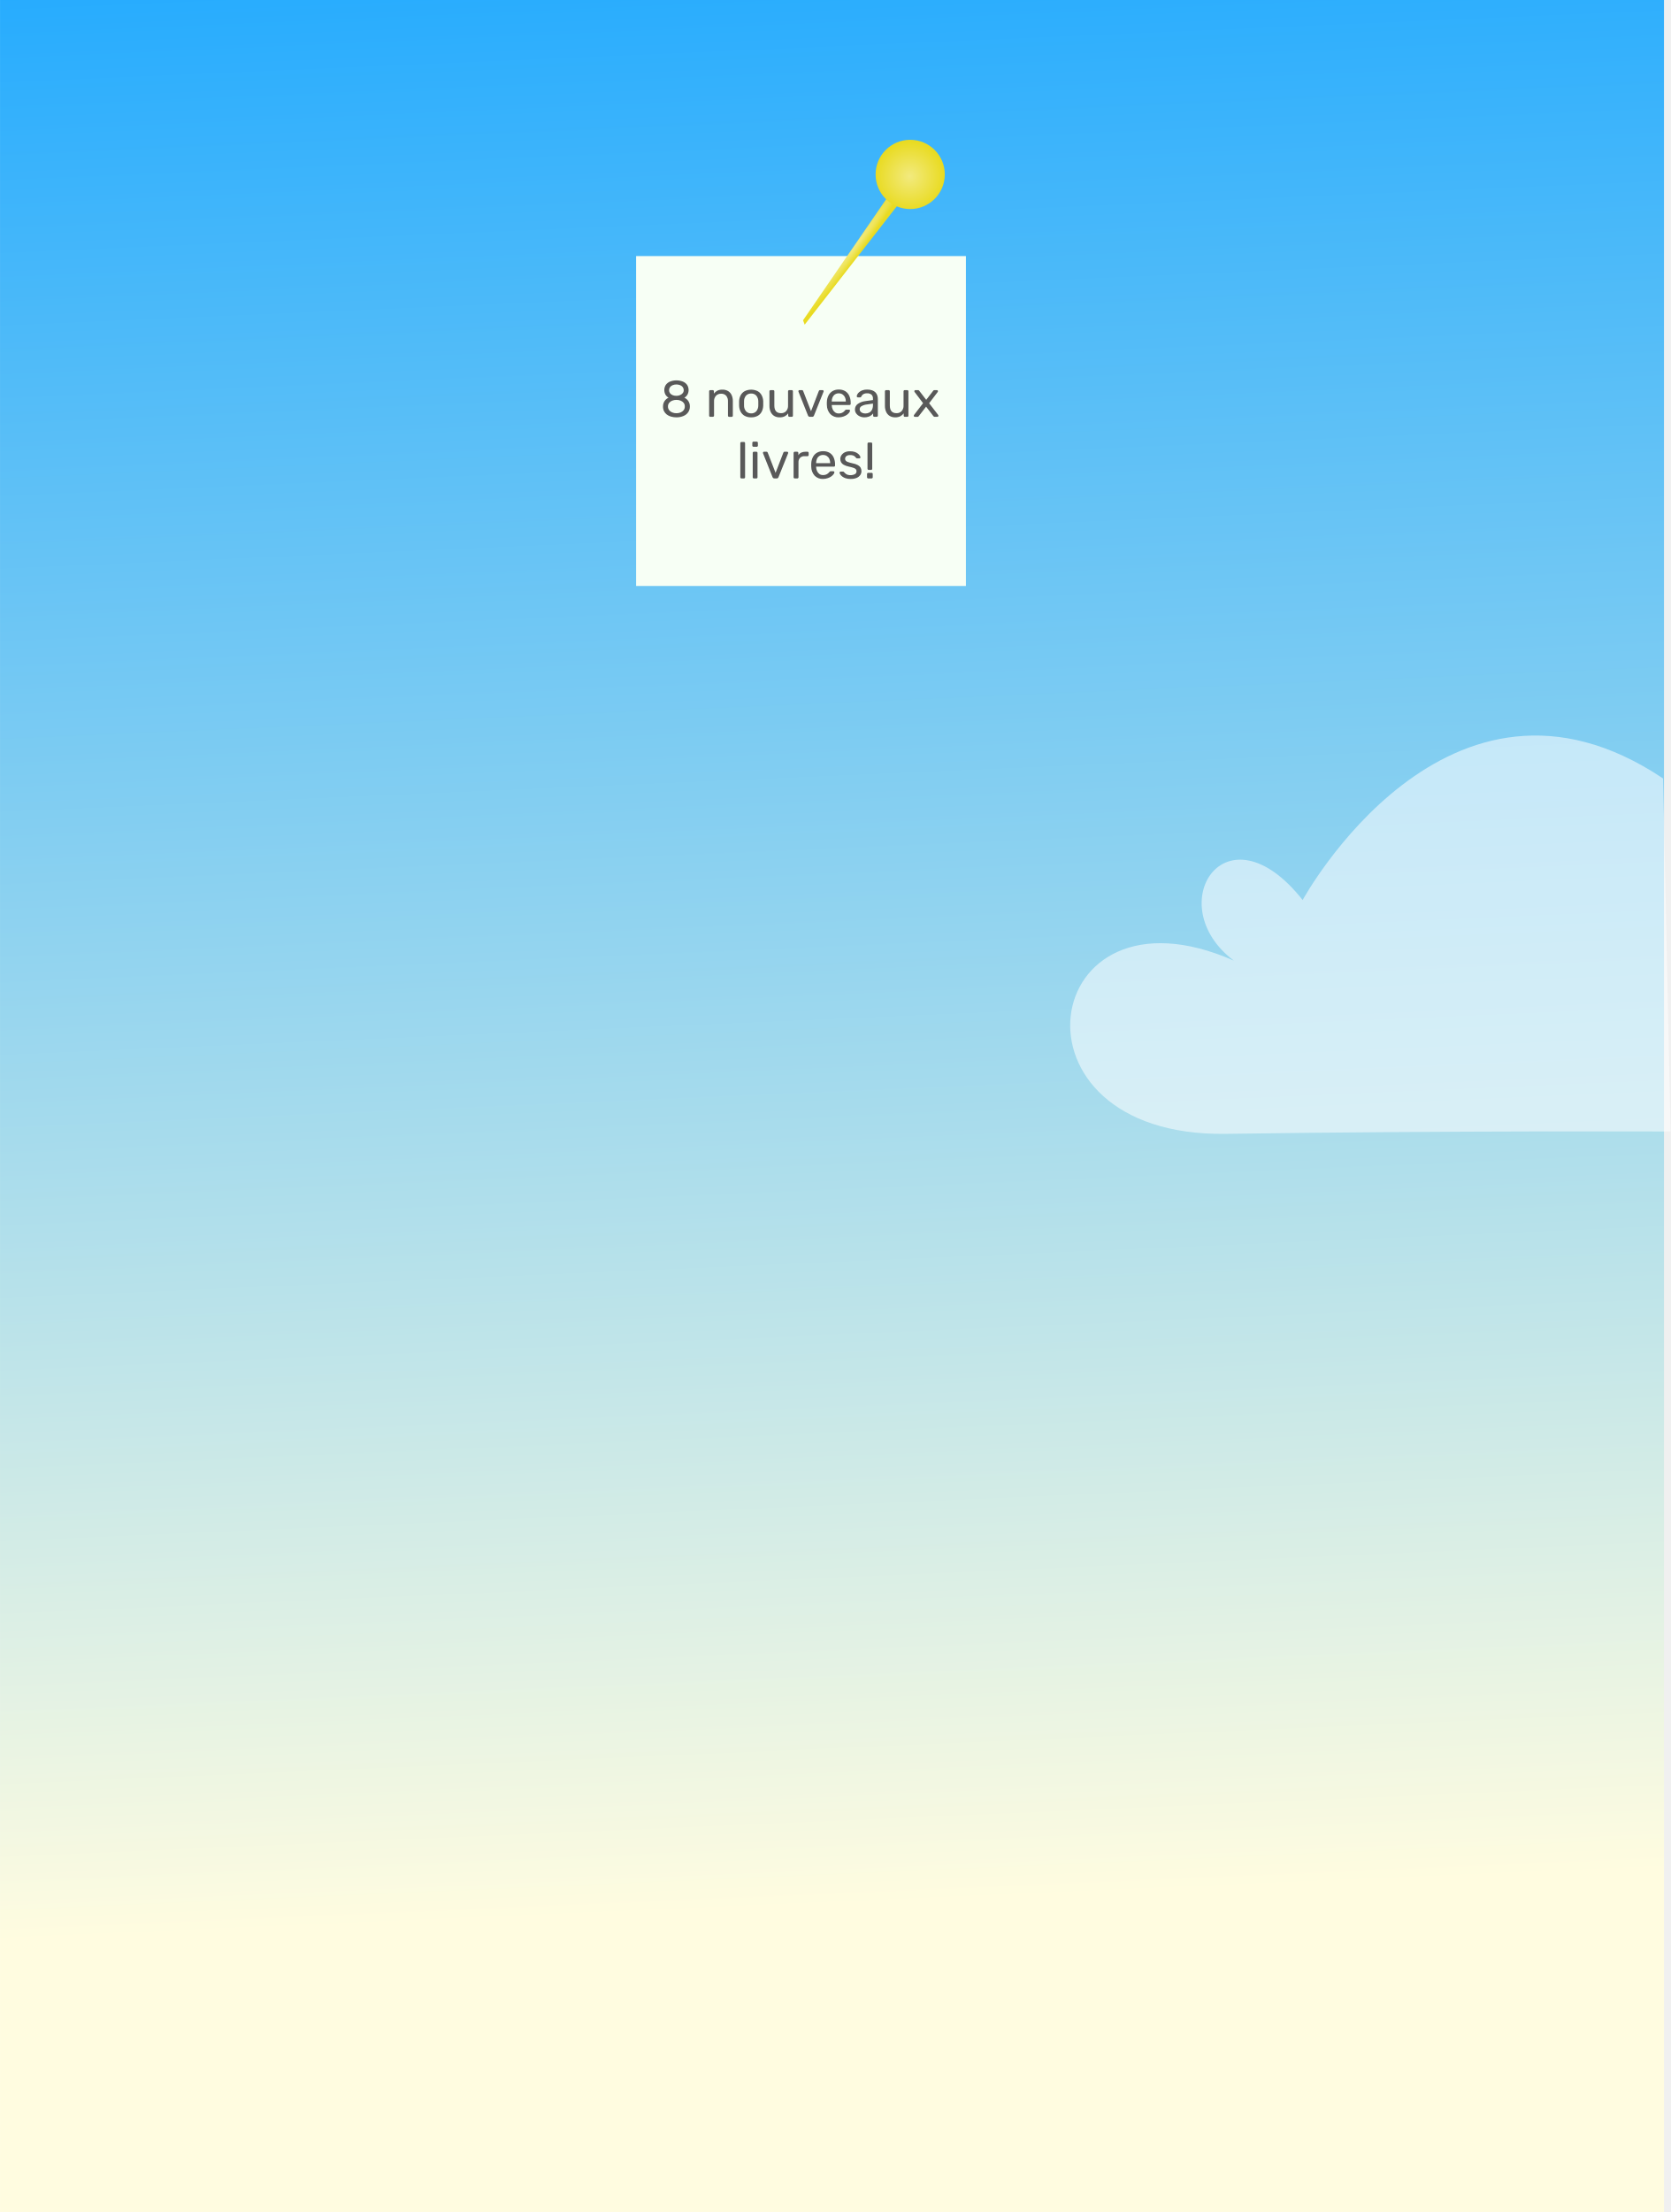
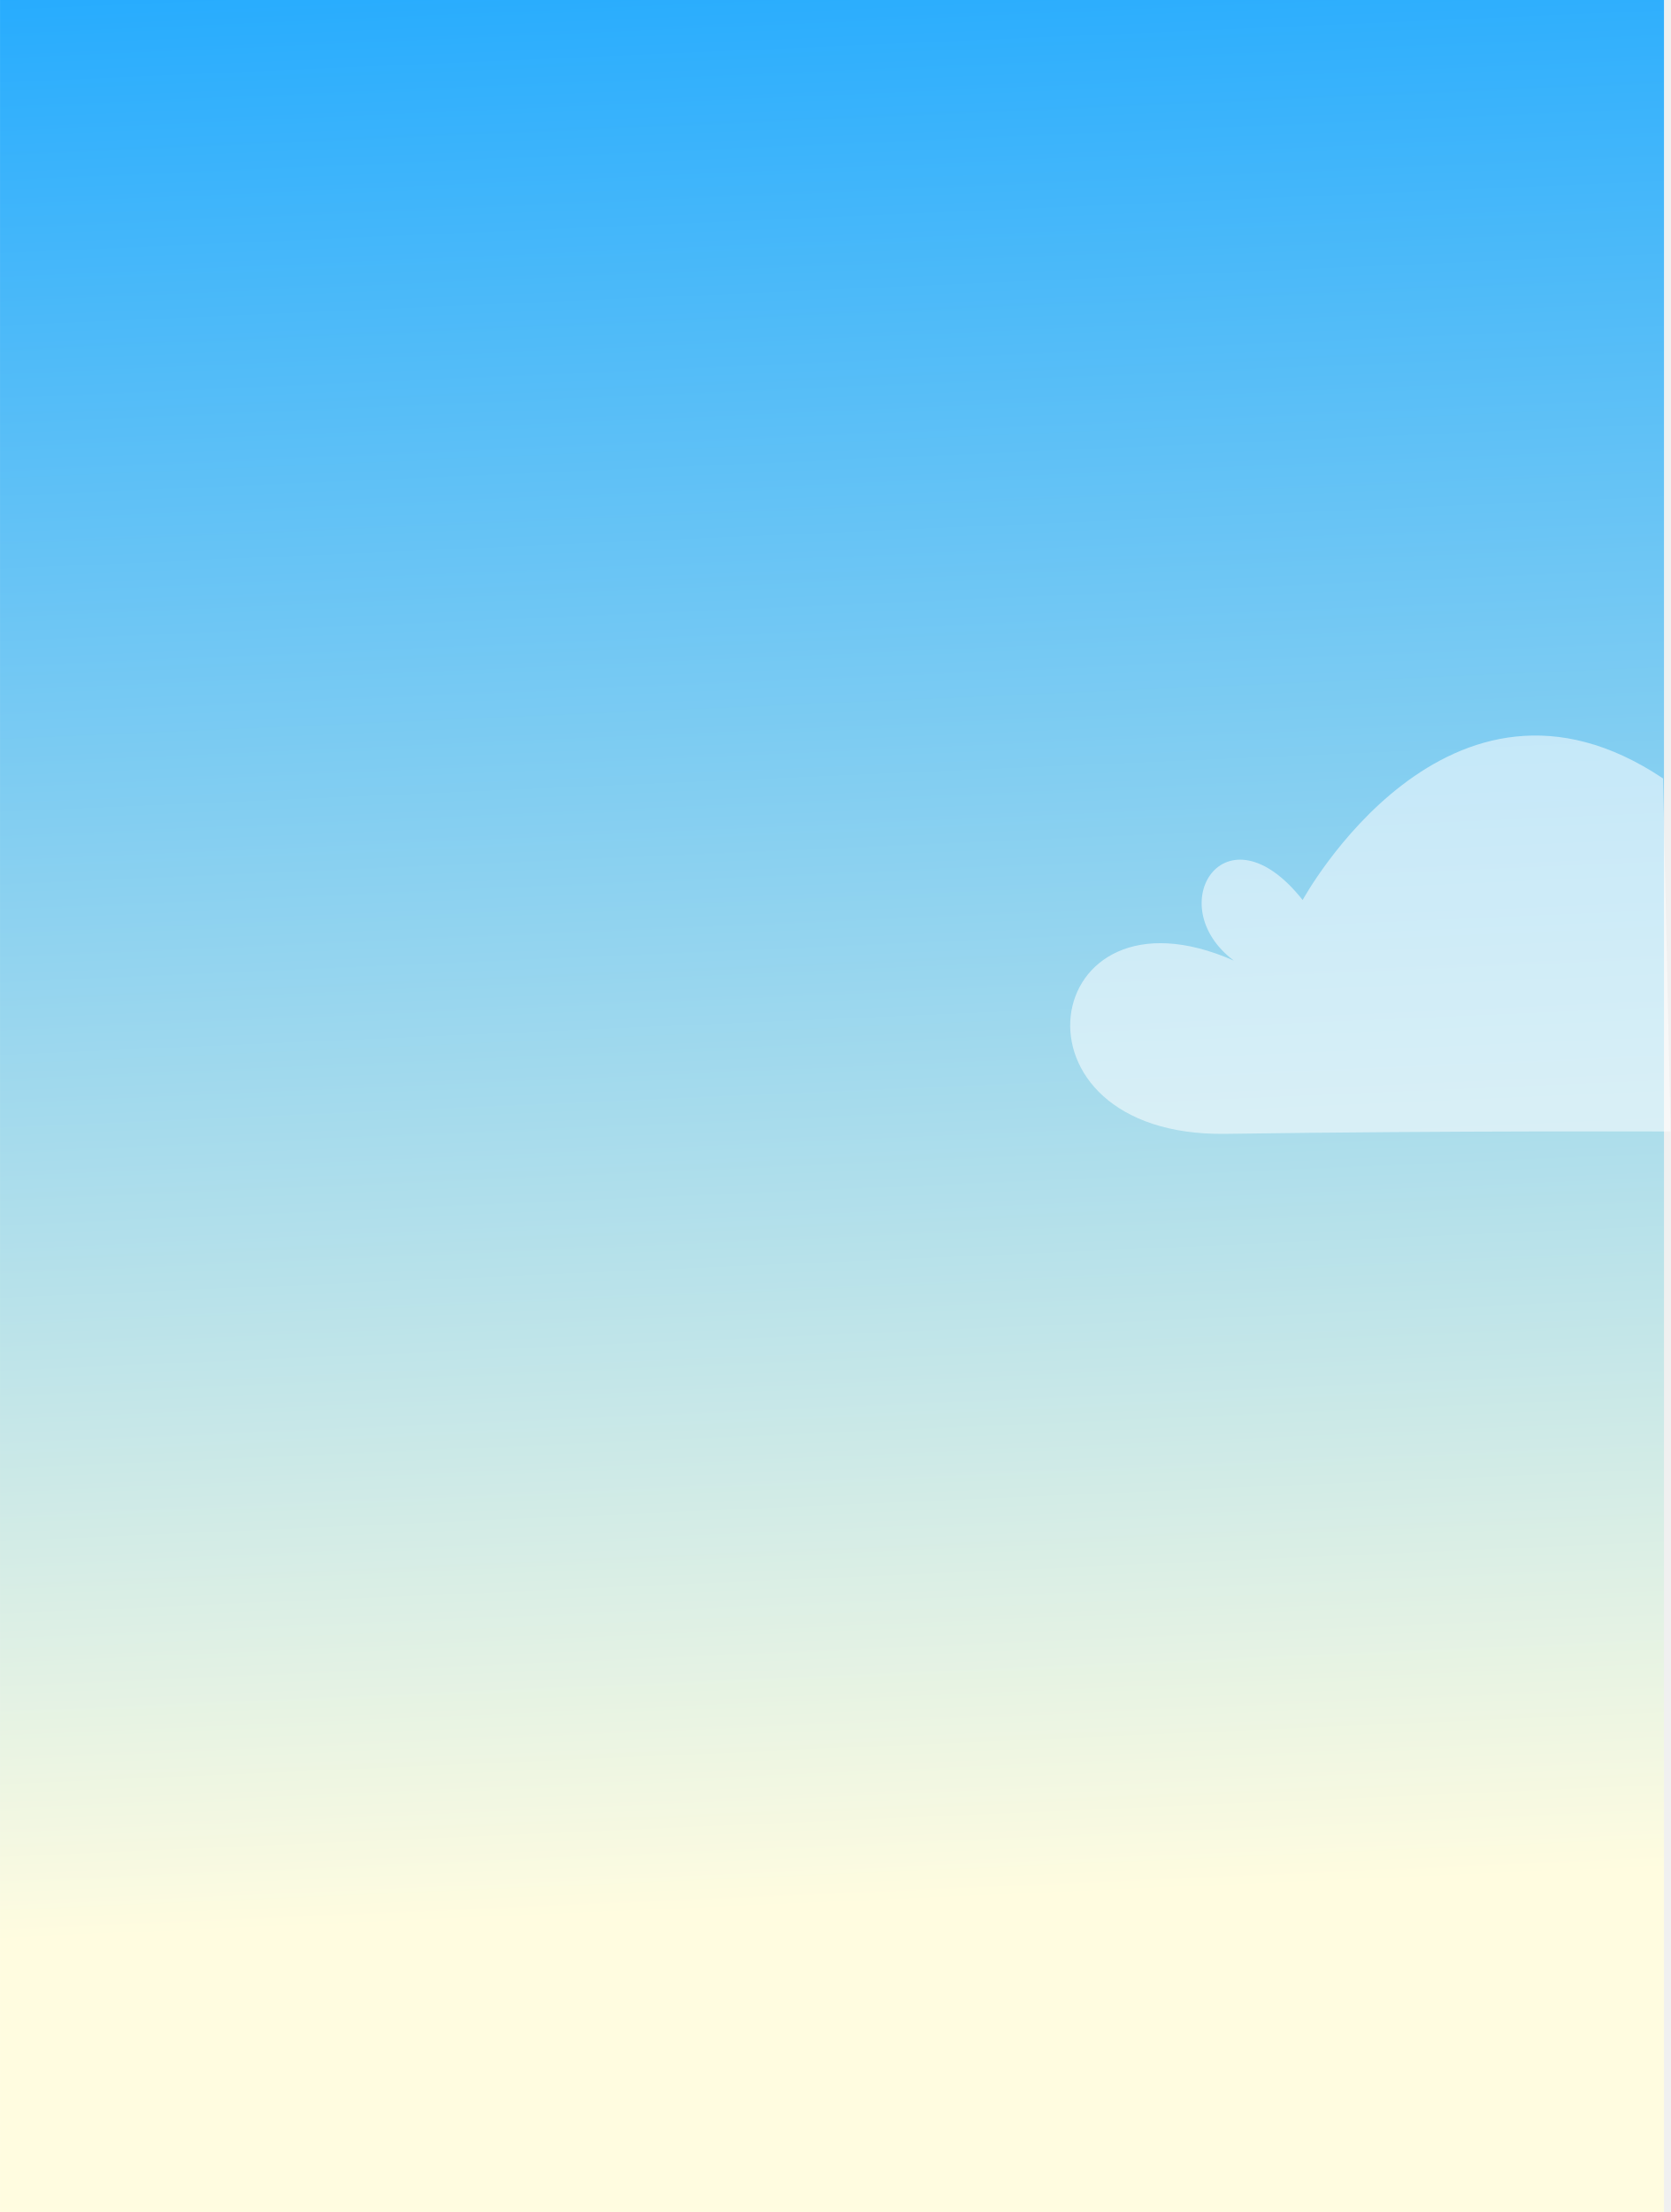
<svg xmlns="http://www.w3.org/2000/svg" xmlns:xlink="http://www.w3.org/1999/xlink" id="Layer_1" data-name="Layer 1" viewBox="0 0 1562.16 2068">
  <defs>
    <linearGradient id="linear-gradient" x1="823.65" y1="-19.17" x2="728.8" y2="2170.01" gradientTransform="matrix(1, 0, 0, -1, 0, 2068)" gradientUnits="userSpaceOnUse">
      <stop offset="0.14" stop-color="#fffce0" />
      <stop offset="1" stop-color="#1fa9ff" />
    </linearGradient>
    <radialGradient id="radial-gradient" cx="506.9" cy="1285.1" r="0.29" gradientTransform="matrix(19.59, 14.31, 179.23, -245.38, -239458.74, 308314.26)" gradientUnits="userSpaceOnUse">
      <stop offset="0" stop-color="#f2ea7e" />
      <stop offset="1" stop-color="#e9db22" />
    </radialGradient>
    <radialGradient id="radial-gradient-2" cx="529.44" cy="1289.75" r="0.29" gradientTransform="matrix(111.33, 0, 0, -111.33, -58091.88, 143752.5)" xlink:href="#radial-gradient" />
  </defs>
  <g id="Layer_2" data-name="Layer 2">
    <g id="Layer_1-2" data-name="Layer 1-2">
      <rect x="0.02" width="1556" height="2068" style="fill:url(#linear-gradient)" />
      <path d="M1562.16,1057.84s-202.71-.88-416,2.19-175.74-242.7,7.63-161.95c-68.81-51.58-7.86-147.83,64.34-56.66,0,0,135.46-248.59,337.06-113.63Z" style="fill:#fff;opacity:0.54;isolation:isolate" />
    </g>
  </g>
-   <g id="g-1">
-     <g id="g-2">
-       <path d="M594.83,239.4H903.25V547.82H594.83Z" style="fill:#f7fff5" />
-     </g>
-   </g>
-   <g id="g-3">
-     <g id="g-4">
-       <path d="M849.61,155.76,861,164.08,752.48,303.53l-1.54-4.09Z" style="fill:url(#radial-gradient)" />
-     </g>
-   </g>
-   <g id="Layer_2-2" data-name="Layer 2">
-     <g id="Layer_1-2-2" data-name="Layer 1-2">
-       <path d="M851.14,130.71a32.36,32.36,0,1,1-32.36,32.35A32.36,32.36,0,0,1,851.14,130.71Z" style="fill:url(#radial-gradient-2)" />
-     </g>
-   </g>
-   <path d="M632.54,390.17a17.93,17.93,0,0,1-5.11-.7,11.58,11.58,0,0,1-4-2,9,9,0,0,1-2.57-3.19A9.47,9.47,0,0,1,620,380a8.87,8.87,0,0,1,1.41-5,9.09,9.09,0,0,1,3.77-3.22,8,8,0,0,1-2.93-2.88,9.06,9.06,0,0,1,.36-9.09,9.18,9.18,0,0,1,4-3.1,16.64,16.64,0,0,1,11.9,0,9,9,0,0,1,4,3.09,9,9,0,0,1,.36,9.1,8.08,8.08,0,0,1-2.88,2.9A9.09,9.09,0,0,1,643.7,375a8.8,8.8,0,0,1,1.42,5,9.2,9.2,0,0,1-1.59,5.4,10,10,0,0,1-4.41,3.5A16.4,16.4,0,0,1,632.54,390.17Zm0-3.84a10,10,0,0,0,4-.77,6.83,6.83,0,0,0,2.83-2.19,5.42,5.42,0,0,0,1-3.33,5.33,5.33,0,0,0-1-3.34,6.92,6.92,0,0,0-2.83-2.11,10.21,10.21,0,0,0-4-.74,10.34,10.34,0,0,0-4,.74,6.8,6.8,0,0,0-2.85,2.11,5.27,5.27,0,0,0-1.06,3.34,5.36,5.36,0,0,0,1.06,3.33,6.71,6.71,0,0,0,2.85,2.19A10.17,10.17,0,0,0,632.54,386.33Zm0-16.28a8.44,8.44,0,0,0,3.39-.67,6.42,6.42,0,0,0,2.49-1.82,4.26,4.26,0,0,0,.94-2.79,4.65,4.65,0,0,0-.89-2.83,5.65,5.65,0,0,0-2.45-1.85,9.64,9.64,0,0,0-7,0,5.83,5.83,0,0,0-2.47,1.85,4.9,4.9,0,0,0,0,5.69,5.82,5.82,0,0,0,2.47,1.8A9.22,9.22,0,0,0,632.54,370.05Z" style="fill:#595959" />
-   <path d="M664.22,389.69a1.07,1.07,0,0,1-.79-.32,1,1,0,0,1-.31-.79V365.83a1.06,1.06,0,0,1,1.1-1.1h2.26a1.06,1.06,0,0,1,1.1,1.1v2.11a9.79,9.79,0,0,1,3.14-2.66,10.15,10.15,0,0,1,4.88-1,9.81,9.81,0,0,1,5.3,1.36,8.53,8.53,0,0,1,3.29,3.8,13.53,13.53,0,0,1,1.1,5.63v13.54a1.07,1.07,0,0,1-.29.79,1,1,0,0,1-.76.32h-2.4a1.08,1.08,0,0,1-1.11-1.11V375.29A7.79,7.79,0,0,0,679.1,370a6,6,0,0,0-4.8-1.9,6.31,6.31,0,0,0-4.78,1.9,7.33,7.33,0,0,0-1.8,5.26v13.29a1,1,0,0,1-.31.79,1.07,1.07,0,0,1-.79.32Z" style="fill:#595959" />
-   <path d="M702.43,390.17a12.18,12.18,0,0,1-6.1-1.4,9.27,9.27,0,0,1-3.74-3.86,13.14,13.14,0,0,1-1.44-5.64c0-.54,0-1.24,0-2.09s0-1.53,0-2a12.91,12.91,0,0,1,1.46-5.66,9.6,9.6,0,0,1,3.77-3.84,13.86,13.86,0,0,1,12.1,0,9.58,9.58,0,0,1,3.76,3.84,13.05,13.05,0,0,1,1.47,5.66c0,.51,0,1.19,0,2s0,1.55,0,2.09a13.43,13.43,0,0,1-1.44,5.64,9.3,9.3,0,0,1-3.75,3.86A12.14,12.14,0,0,1,702.43,390.17Zm0-3.7a6.18,6.18,0,0,0,4.75-1.9A8.36,8.36,0,0,0,709.1,379c0-.48,0-1.09,0-1.82s0-1.35,0-1.83a8.36,8.36,0,0,0-1.92-5.54,6.18,6.18,0,0,0-4.75-1.9,6.26,6.26,0,0,0-4.78,1.9,8,8,0,0,0-1.89,5.54c0,.48,0,1.09,0,1.83s0,1.34,0,1.82a8,8,0,0,0,1.89,5.54A6.26,6.26,0,0,0,702.43,386.47Z" style="fill:#595959" />
-   <path d="M729.07,390.17a9.47,9.47,0,0,1-5.21-1.37,8.68,8.68,0,0,1-3.24-3.82,13.44,13.44,0,0,1-1.1-5.61V365.83a1.06,1.06,0,0,1,1.1-1.1H723a1.06,1.06,0,0,1,1.1,1.1v13.3q0,7.14,6.24,7.15a6.26,6.26,0,0,0,4.78-1.9,7.3,7.3,0,0,0,1.8-5.25v-13.3a1.06,1.06,0,0,1,1.1-1.1h2.36a1,1,0,0,1,.81.31,1.13,1.13,0,0,1,.29.79v22.75a1.11,1.11,0,0,1-.29.79,1,1,0,0,1-.81.32h-2.21a1.09,1.09,0,0,1-1.11-1.11v-2.11a10,10,0,0,1-3.14,2.69A10.19,10.19,0,0,1,729.07,390.17Z" style="fill:#595959" />
-   <path d="M757.34,389.69a1.75,1.75,0,0,1-1.13-.34,2.32,2.32,0,0,1-.65-.87l-8.88-22.27a1.36,1.36,0,0,1-.09-.48,1,1,0,0,1,.29-.72,1,1,0,0,1,.72-.28h2.3a1.11,1.11,0,0,1,1.15.81l7.35,18.91,7.29-18.91a2,2,0,0,1,.36-.53,1,1,0,0,1,.79-.28h2.36a1,1,0,0,1,.69.28.94.94,0,0,1,.31.72,1.36,1.36,0,0,1-.09.48l-8.93,22.27a2,2,0,0,1-.6.87,1.84,1.84,0,0,1-1.18.34Z" style="fill:#595959" />
-   <path d="M784.31,390.17a10.42,10.42,0,0,1-7.87-3.05,12.56,12.56,0,0,1-3.21-8.33c0-.42-.05-1-.05-1.61s0-1.19.05-1.61a13.88,13.88,0,0,1,1.58-6,9.91,9.91,0,0,1,3.82-4,11.17,11.17,0,0,1,5.68-1.39,11.39,11.39,0,0,1,6.12,1.53,9.79,9.79,0,0,1,3.77,4.37,15.7,15.7,0,0,1,1.3,6.62v.82a1.11,1.11,0,0,1-.31.82,1.15,1.15,0,0,1-.8.28h-16.6v.44a10,10,0,0,0,.86,3.67,6.9,6.9,0,0,0,2.21,2.76,5.7,5.7,0,0,0,3.45,1.05,6.82,6.82,0,0,0,2.89-.53,7.51,7.51,0,0,0,1.87-1.17,7.38,7.38,0,0,0,1-1,2.34,2.34,0,0,1,.67-.75,1.81,1.81,0,0,1,.77-.12h2.3a1.17,1.17,0,0,1,.79.27.8.8,0,0,1,.27.74,3.81,3.81,0,0,1-.77,1.75,9.27,9.27,0,0,1-2.06,2,11.93,11.93,0,0,1-3.27,1.66A13.85,13.85,0,0,1,784.31,390.17Zm-6.52-14.79h13.15v-.14a9,9,0,0,0-.79-3.84,6.46,6.46,0,0,0-2.28-2.67,6.35,6.35,0,0,0-3.56-1,6.19,6.19,0,0,0-3.52,1,6.37,6.37,0,0,0-2.24,2.67,9.17,9.17,0,0,0-.76,3.84Z" style="fill:#595959" />
-   <path d="M808.22,390.17a10,10,0,0,1-4.37-1,8.47,8.47,0,0,1-3.17-2.6,6.06,6.06,0,0,1-1.2-3.69,6.22,6.22,0,0,1,2.69-5.28,15.51,15.51,0,0,1,7-2.6l7.15-1v-1.39A4.84,4.84,0,0,0,815,369a6,6,0,0,0-4.3-1.29,6.31,6.31,0,0,0-3.48.86,4.66,4.66,0,0,0-1.84,2.21,1,1,0,0,1-1,.72h-2.16a1,1,0,0,1-.79-.31,1.11,1.11,0,0,1-.27-.75,4.1,4.1,0,0,1,.55-1.77,7.34,7.34,0,0,1,1.71-2.06,9.8,9.8,0,0,1,3-1.71,12.33,12.33,0,0,1,4.39-.69,13.71,13.71,0,0,1,4.85.74,8,8,0,0,1,3.1,2,7.73,7.73,0,0,1,1.63,2.83,10.76,10.76,0,0,1,.5,3.22v15.55a1,1,0,0,1-.31.79,1.07,1.07,0,0,1-.79.32h-2.21a1.08,1.08,0,0,1-.82-.32,1.11,1.11,0,0,1-.28-.79v-2.06a9.24,9.24,0,0,1-1.68,1.7,8.89,8.89,0,0,1-2.64,1.39A11.89,11.89,0,0,1,808.22,390.17Zm1-3.61a7.75,7.75,0,0,0,3.6-.83,6,6,0,0,0,2.56-2.62,9.42,9.42,0,0,0,.94-4.46V377.3l-5.57.82a12.69,12.69,0,0,0-5.13,1.61,3.31,3.31,0,0,0-1.73,2.85,3.2,3.2,0,0,0,.79,2.23,4.63,4.63,0,0,0,2,1.32A7.42,7.42,0,0,0,809.23,386.56Z" style="fill:#595959" />
-   <path d="M837.07,390.17a9.47,9.47,0,0,1-5.21-1.37,8.55,8.55,0,0,1-3.24-3.82,13.44,13.44,0,0,1-1.11-5.61V365.83a1.07,1.07,0,0,1,.32-.79,1,1,0,0,1,.79-.31H831a1.06,1.06,0,0,1,1.1,1.1v13.3q0,7.14,6.24,7.15a6.26,6.26,0,0,0,4.78-1.9,7.3,7.3,0,0,0,1.8-5.25v-13.3a1.06,1.06,0,0,1,1.1-1.1h2.35a1,1,0,0,1,.82.31,1.13,1.13,0,0,1,.29.79v22.75a1.11,1.11,0,0,1-.29.79,1,1,0,0,1-.82.32h-2.2a1.08,1.08,0,0,1-1.11-1.11v-2.11a10,10,0,0,1-3.14,2.69A10.19,10.19,0,0,1,837.07,390.17Z" style="fill:#595959" />
-   <path d="M855.5,389.69a1,1,0,0,1-.7-.29.94.94,0,0,1-.31-.72,1.08,1.08,0,0,1,.07-.36,2.13,2.13,0,0,1,.27-.51l8.35-10.89-7.83-10.32a3,3,0,0,1-.26-.48,1.07,1.07,0,0,1-.07-.39,1,1,0,0,1,.29-.72,1,1,0,0,1,.72-.28h2.44a1.07,1.07,0,0,1,.8.26c.17.18.32.34.45.5l6.39,8.31,6.38-8.26c.13-.16.28-.33.46-.53a1,1,0,0,1,.79-.28h2.35a1,1,0,0,1,.72.28,1,1,0,0,1,.29.72,1.34,1.34,0,0,1-.07.39,2.48,2.48,0,0,1-.27.48L868.84,377l8.35,10.8a2.81,2.81,0,0,1,.27.48,1.07,1.07,0,0,1,.07.39,1,1,0,0,1-.29.72,1,1,0,0,1-.72.29H874a1.12,1.12,0,0,1-.77-.25,2.72,2.72,0,0,1-.48-.48L866,380.18,859.19,389l-.45.46a1.07,1.07,0,0,1-.79.27Z" style="fill:#595959" />
-   <path d="M693.38,447.29a1.07,1.07,0,0,1-.79-.32,1,1,0,0,1-.31-.79V414.31a1.06,1.06,0,0,1,1.1-1.1h2.26a1,1,0,0,1,.81.31,1.13,1.13,0,0,1,.29.79v31.87a1.11,1.11,0,0,1-.29.79,1,1,0,0,1-.81.32Z" style="fill:#595959" />
-   <path d="M704.61,417.67a1.06,1.06,0,0,1-1.1-1.11V414a1.06,1.06,0,0,1,1.1-1.1h3a1.06,1.06,0,0,1,1.1,1.1v2.59a1.06,1.06,0,0,1-1.1,1.11Zm.39,29.62a1.08,1.08,0,0,1-1.11-1.11V423.43a1.1,1.1,0,0,1,.31-.79,1.09,1.09,0,0,1,.8-.31h2.3a1,1,0,0,1,.77.31,1.13,1.13,0,0,1,.29.79v22.75a1.11,1.11,0,0,1-.29.79,1,1,0,0,1-.77.32Z" style="fill:#595959" />
-   <path d="M724.2,447.29a1.75,1.75,0,0,1-1.13-.34,2.32,2.32,0,0,1-.65-.87l-8.88-22.27a1.37,1.37,0,0,1-.1-.48,1,1,0,0,1,.29-.72,1,1,0,0,1,.72-.28h2.31a1.09,1.09,0,0,1,.81.28,1.17,1.17,0,0,1,.34.53l7.34,18.91,7.3-18.91a1.77,1.77,0,0,1,.36-.53,1,1,0,0,1,.79-.28h2.35a1,1,0,0,1,.7.28.94.94,0,0,1,.31.72,1.18,1.18,0,0,1-.1.48L728,446.08a2,2,0,0,1-.6.87,1.86,1.86,0,0,1-1.18.34Z" style="fill:#595959" />
-   <path d="M743.2,447.29a1.07,1.07,0,0,1-.79-.32,1,1,0,0,1-.31-.79v-22.7a1.16,1.16,0,0,1,.31-.82,1,1,0,0,1,.79-.33h2.21a1.13,1.13,0,0,1,1.15,1.15v2.11a6.12,6.12,0,0,1,2.64-2.45,9.23,9.23,0,0,1,4-.81h1.92a1,1,0,0,1,.77.31,1.13,1.13,0,0,1,.29.79v2a1.06,1.06,0,0,1-.29.77,1,1,0,0,1-.77.28h-2.88a5.49,5.49,0,0,0-4.08,1.52,5.57,5.57,0,0,0-1.48,4.1v14.11a1,1,0,0,1-.34.79,1.16,1.16,0,0,1-.82.32Z" style="fill:#595959" />
-   <path d="M769.7,447.77a10.4,10.4,0,0,1-7.87-3,12.51,12.51,0,0,1-3.22-8.33c0-.42-.05-.95-.05-1.61s0-1.19.05-1.61a14.16,14.16,0,0,1,1.58-6,9.91,9.91,0,0,1,3.82-4,11.21,11.21,0,0,1,5.69-1.39,11.44,11.44,0,0,1,6.12,1.53,9.85,9.85,0,0,1,3.77,4.37,15.86,15.86,0,0,1,1.29,6.62v.82a1.07,1.07,0,0,1-.31.82,1.12,1.12,0,0,1-.79.28H763.17v.44a10,10,0,0,0,.86,3.67,7,7,0,0,0,2.21,2.76,5.71,5.71,0,0,0,3.46,1,7,7,0,0,0,2.88-.52,7.62,7.62,0,0,0,1.87-1.18,7.38,7.38,0,0,0,1-1,2.46,2.46,0,0,1,.67-.75,1.84,1.84,0,0,1,.77-.12h2.3a1.19,1.19,0,0,1,.8.27.82.82,0,0,1,.26.74,3.71,3.71,0,0,1-.77,1.75,9.27,9.27,0,0,1-2.06,2,11.66,11.66,0,0,1-3.27,1.66A13.83,13.83,0,0,1,769.7,447.77ZM763.17,433h13.15v-.14a8.87,8.87,0,0,0-.79-3.84,6.46,6.46,0,0,0-2.28-2.67,6.34,6.34,0,0,0-3.55-1,6,6,0,0,0-5.76,3.65,9.17,9.17,0,0,0-.77,3.84Z" style="fill:#595959" />
-   <path d="M795.28,447.77a14,14,0,0,1-4.61-.68,10.36,10.36,0,0,1-3.12-1.63,7.92,7.92,0,0,1-1.8-1.92,3.74,3.74,0,0,1-.64-1.53.84.84,0,0,1,.33-.82,1.3,1.3,0,0,1,.77-.29h2.11a1.39,1.39,0,0,1,.46.07,1.66,1.66,0,0,1,.45.41,18.16,18.16,0,0,0,1.4,1.35,6.4,6.4,0,0,0,1.89,1.1,9.28,9.28,0,0,0,6.84-.5,3,3,0,0,0,1.59-2.77,2.76,2.76,0,0,0-.65-1.91,5.52,5.52,0,0,0-2.31-1.3,42.06,42.06,0,0,0-4.53-1.2,16.57,16.57,0,0,1-4.56-1.66,6,6,0,0,1-2.4-2.35,6.53,6.53,0,0,1-.72-3.1,6.34,6.34,0,0,1,1.05-3.43,8,8,0,0,1,3.1-2.71,11.09,11.09,0,0,1,5.11-1,12.79,12.79,0,0,1,4.27.62,9.85,9.85,0,0,1,2.93,1.56,7.69,7.69,0,0,1,1.73,1.85,3.62,3.62,0,0,1,.62,1.53.9.9,0,0,1-.28.8,1.14,1.14,0,0,1-.77.31h-2a.94.94,0,0,1-.55-.15,2.47,2.47,0,0,1-.41-.33,10.64,10.64,0,0,0-1.13-1.25,4.94,4.94,0,0,0-1.68-1,7.5,7.5,0,0,0-2.71-.41,5.5,5.5,0,0,0-3.6,1,3.18,3.18,0,0,0-1.2,2.54,2.69,2.69,0,0,0,.53,1.63,4.39,4.39,0,0,0,2,1.3,35.2,35.2,0,0,0,4.41,1.25,16.09,16.09,0,0,1,5,1.68,6.66,6.66,0,0,1,2.6,2.45,6.54,6.54,0,0,1,.76,3.21,6.33,6.33,0,0,1-1.17,3.7,7.9,7.9,0,0,1-3.46,2.66A14.17,14.17,0,0,1,795.28,447.77Z" style="fill:#595959" />
-   <path d="M811.89,447.29a1.07,1.07,0,0,1-.79-.32,1,1,0,0,1-.31-.79v-3a1.13,1.13,0,0,1,.31-.84,1.06,1.06,0,0,1,.79-.31H815a1,1,0,0,1,.79.31,1.14,1.14,0,0,1,.32.84v3a1.09,1.09,0,0,1-1.11,1.11Zm.43-8a1.1,1.1,0,0,1-.79-.31,1.09,1.09,0,0,1-.31-.8V414.79a1.06,1.06,0,0,1,1.1-1.1h2.26a1,1,0,0,1,.77.31,1.12,1.12,0,0,1,.28.79v23.42a1.15,1.15,0,0,1-.28.8,1,1,0,0,1-.77.31Z" style="fill:#595959" />
</svg>
